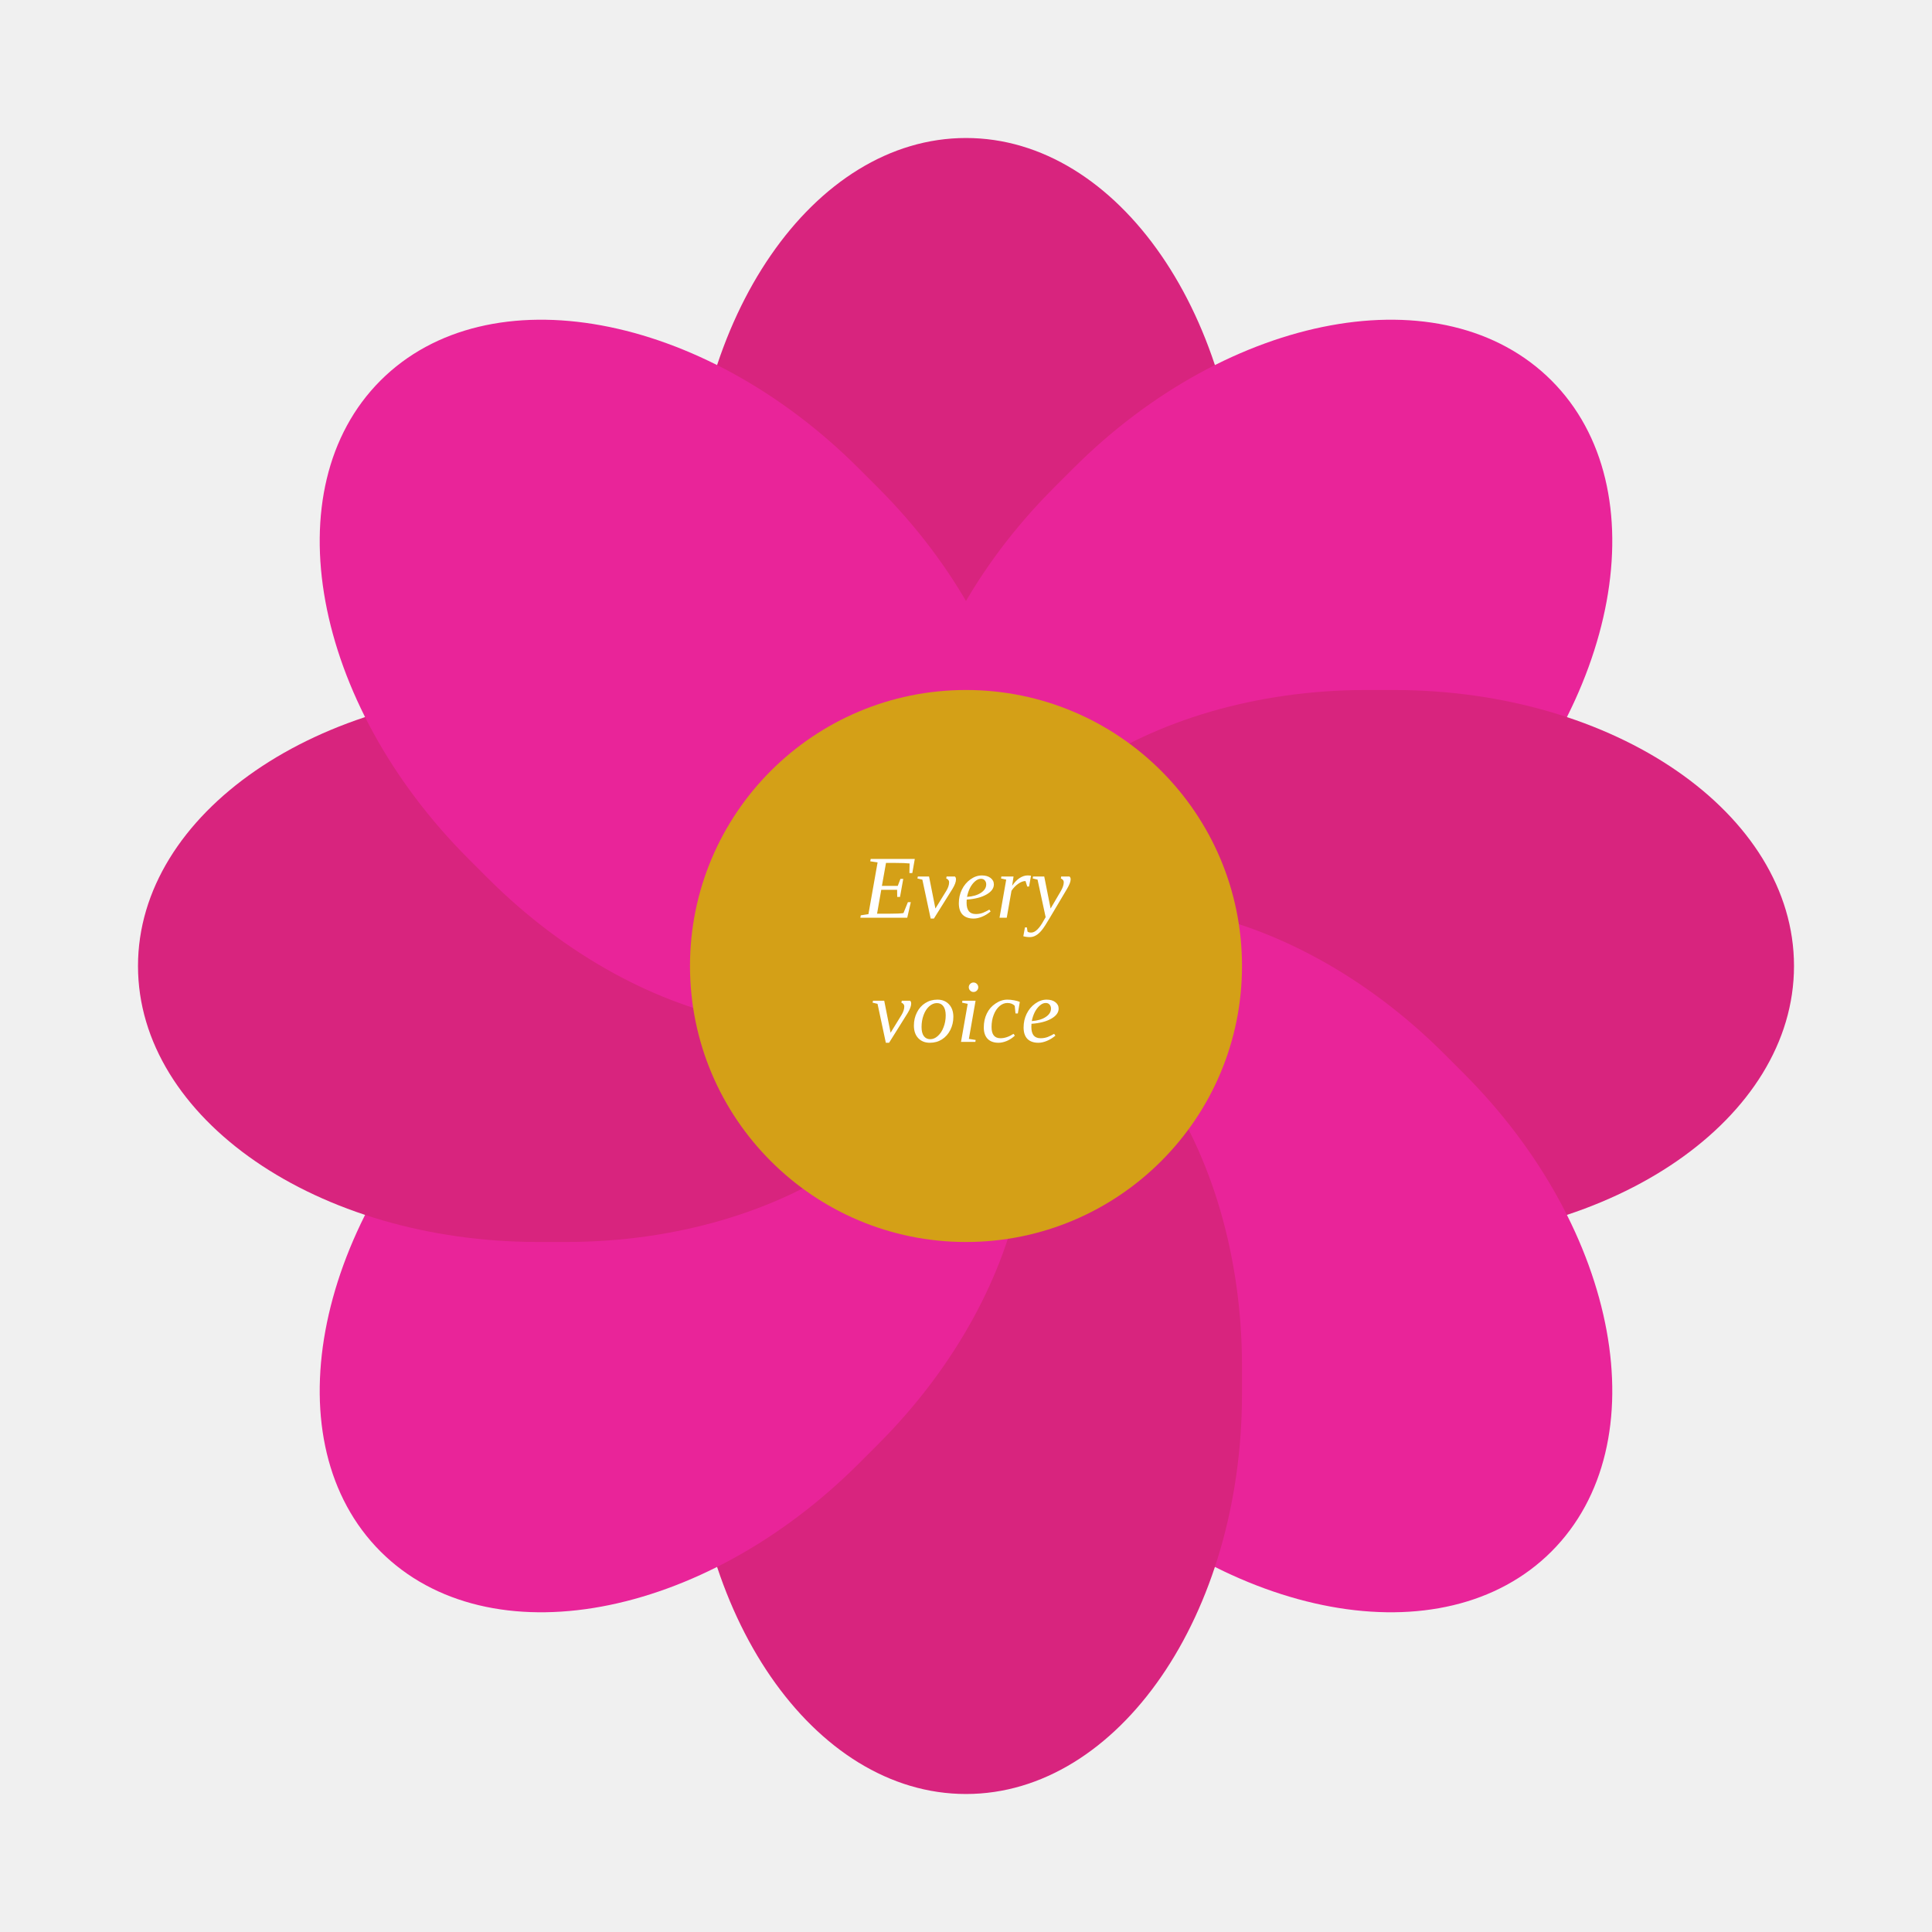
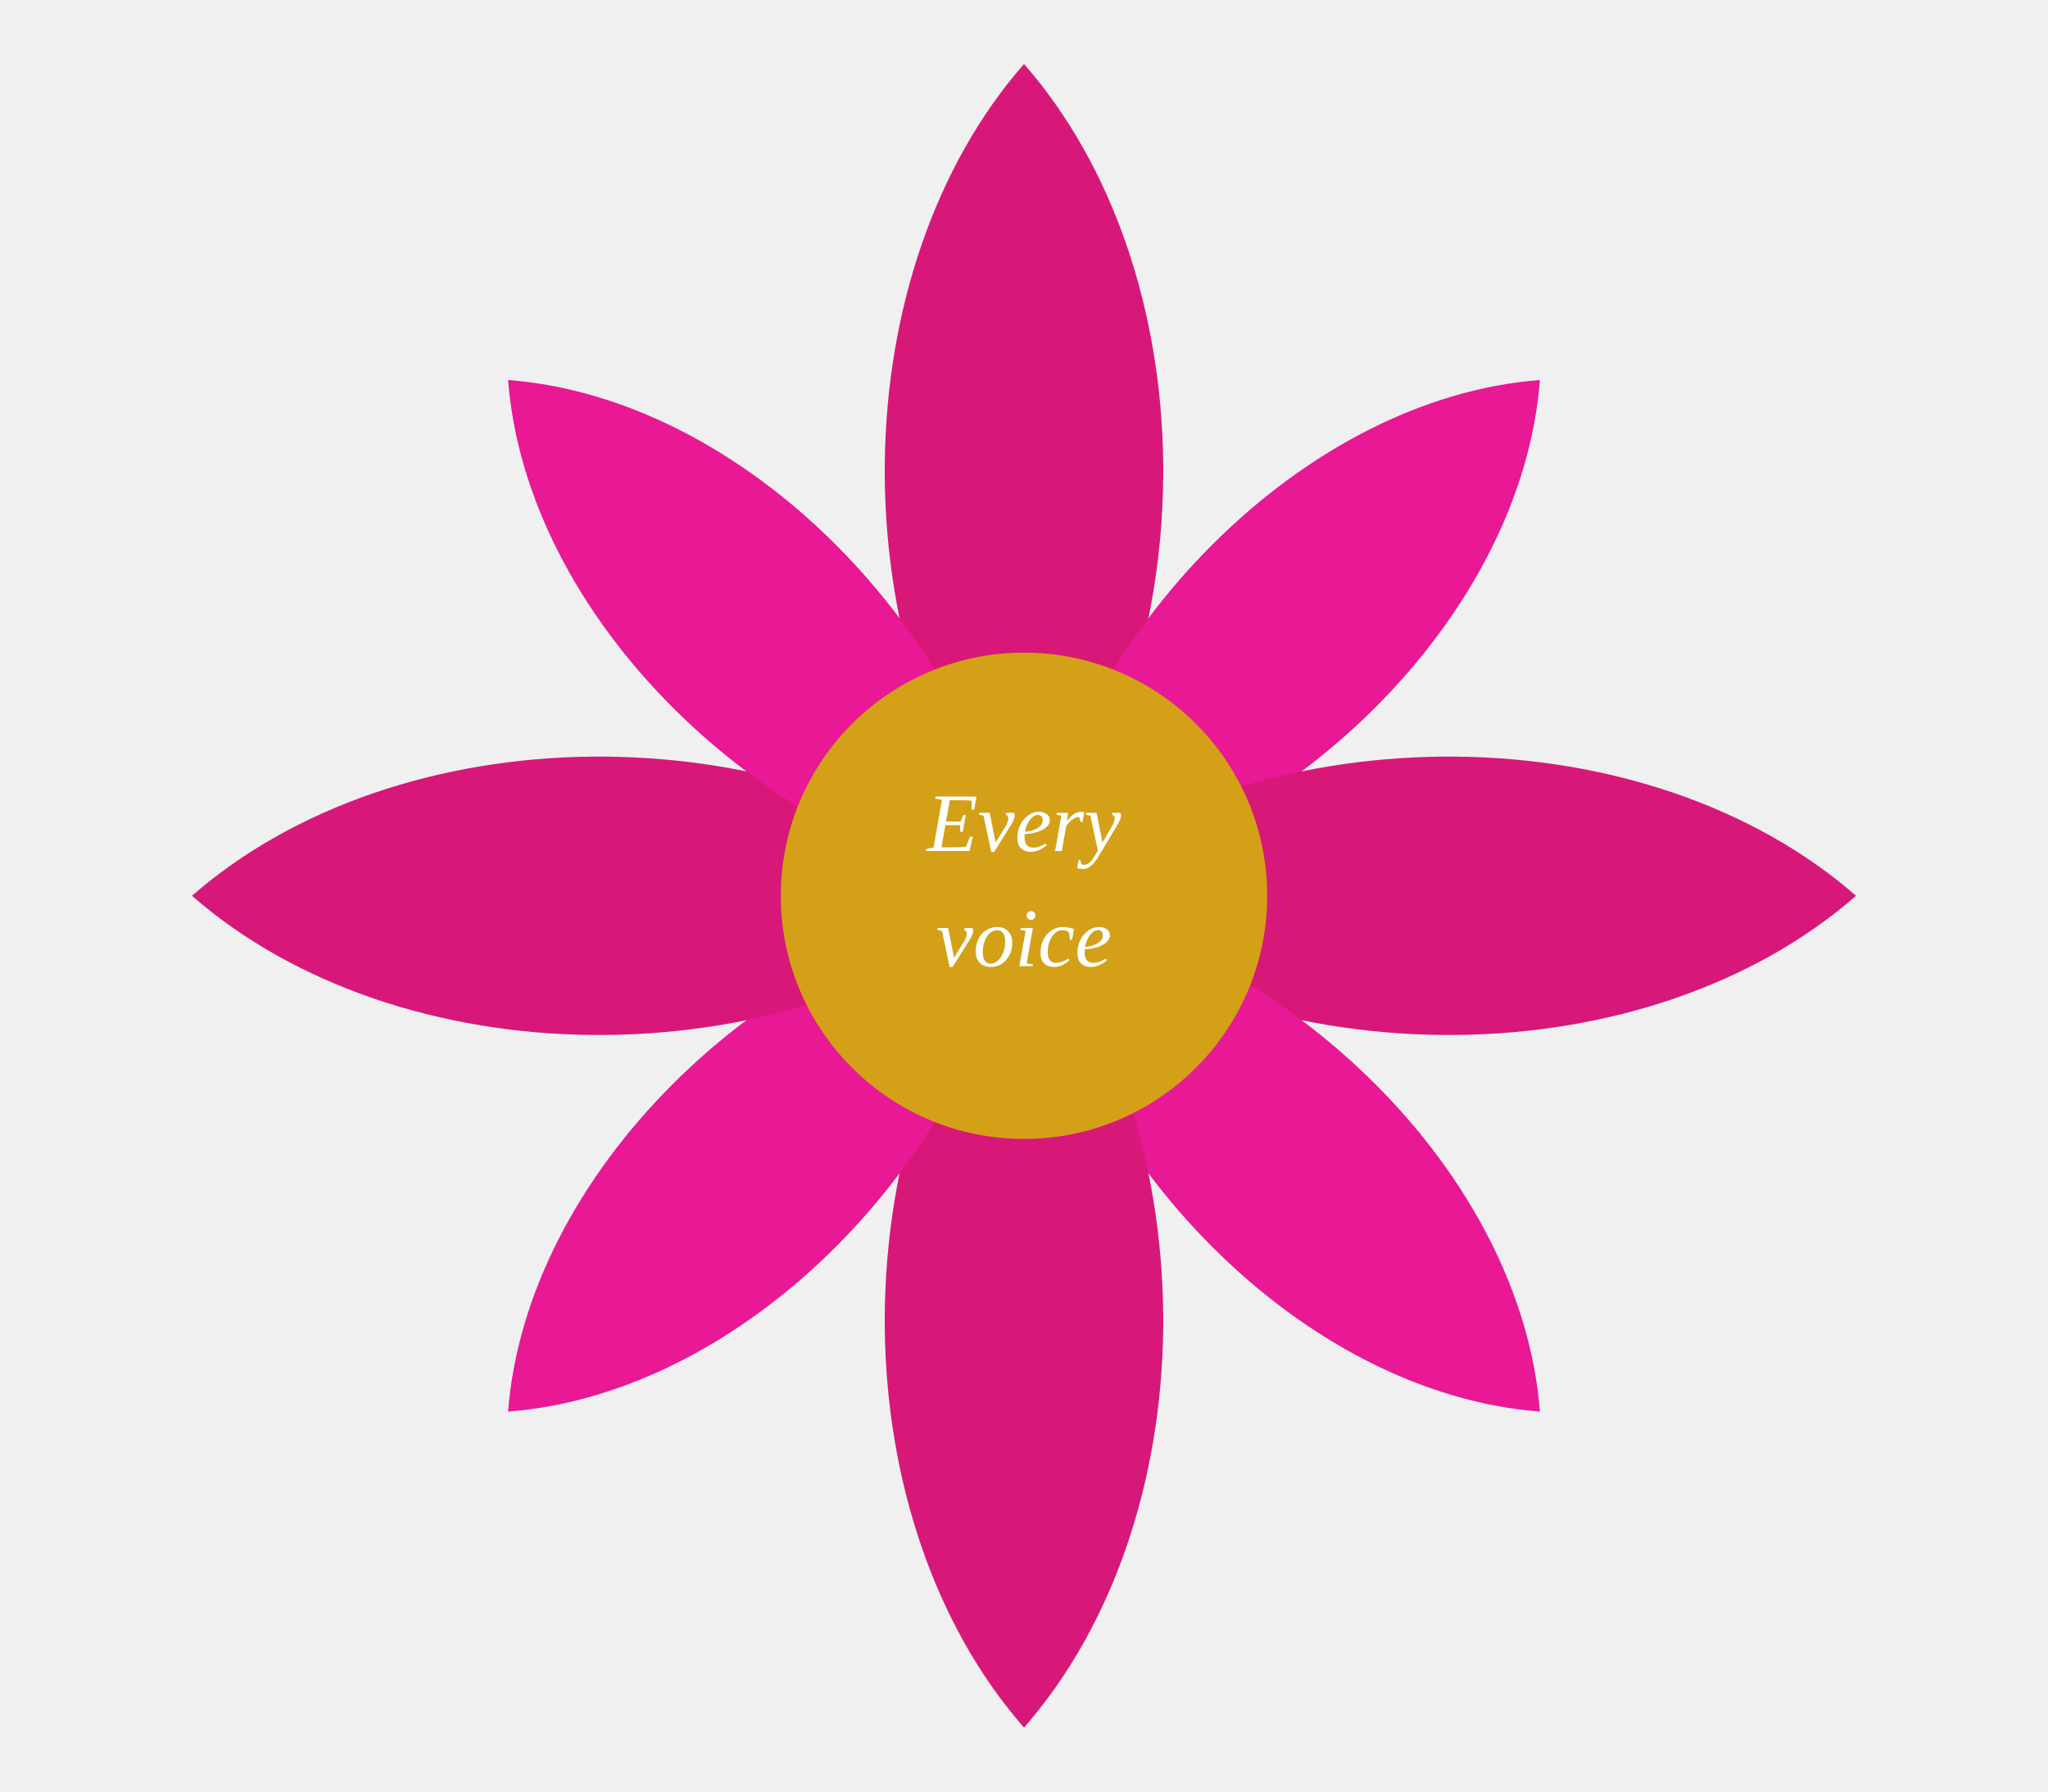
- <svg xmlns="http://www.w3.org/2000/svg" viewBox="0 0 280 280" role="img" aria-labelledby="title desc">
-   <rect x="0" y="0" width="280" height="280" fill="none" />
-   <g opacity="0.85">
-     <rect x="100" y="20" width="80" height="120" rx="40" ry="58" fill="#D4006A" transform="rotate(0 140 140)" />
-     <rect x="100" y="20" width="80" height="120" rx="40" ry="58" fill="#E8008A" transform="rotate(45 140 140)" />
-     <rect x="100" y="20" width="80" height="120" rx="40" ry="58" fill="#D4006A" transform="rotate(90 140 140)" />
-     <rect x="100" y="20" width="80" height="120" rx="40" ry="58" fill="#E8008A" transform="rotate(135 140 140)" />
-     <rect x="100" y="20" width="80" height="120" rx="40" ry="58" fill="#D4006A" transform="rotate(180 140 140)" />
-     <rect x="100" y="20" width="80" height="120" rx="40" ry="58" fill="#E8008A" transform="rotate(225 140 140)" />
-     <rect x="100" y="20" width="80" height="120" rx="40" ry="58" fill="#D4006A" transform="rotate(270 140 140)" />
-     <rect x="100" y="20" width="80" height="120" rx="40" ry="58" fill="#E8008A" transform="rotate(315 140 140)" />
+ <svg xmlns="http://www.w3.org/2000/svg" viewBox="0 0 320 280" role="img" aria-labelledby="title desc">
+   <rect x="0" y="0" width="320" height="280" fill="none" />
+   <defs>
+     <path id="long-petal" d="M160 10 C188 42 190 101 160 140 C130 101 132 42 160 10 Z" />
+     <path id="short-petal" d="M160 26 C184 54 184 105 160 140 C136 105 136 54 160 26 Z" />
+   </defs>
+   <g opacity="0.9">
+     <use href="#long-petal" fill="#D4006A" transform="rotate(0 160 140)" />
+     <use href="#short-petal" fill="#E8008A" transform="rotate(45 160 140)" />
+     <use href="#long-petal" fill="#D4006A" transform="rotate(90 160 140)" />
+     <use href="#short-petal" fill="#E8008A" transform="rotate(135 160 140)" />
+     <use href="#long-petal" fill="#D4006A" transform="rotate(180 160 140)" />
+     <use href="#short-petal" fill="#E8008A" transform="rotate(225 160 140)" />
+     <use href="#long-petal" fill="#D4006A" transform="rotate(270 160 140)" />
+     <use href="#short-petal" fill="#E8008A" transform="rotate(315 160 140)" />
  </g>
-   <circle cx="140" cy="140" r="40" fill="#D4A017" />
-   <text x="140" y="133" text-anchor="middle" fill="#FFFFFF" font-family="Georgia, 'Times New Roman', serif" font-size="13" font-style="italic">Every</text>
-   <text x="140" y="151" text-anchor="middle" fill="#FFFFFF" font-family="Georgia, 'Times New Roman', serif" font-size="13" font-style="italic">voice</text>
+   <circle cx="160" cy="140" r="38" fill="#D4A017" />
+   <text x="160" y="133" text-anchor="middle" fill="#FFFFFF" font-family="Georgia, 'Times New Roman', serif" font-size="13" font-style="italic">Every</text>
+   <text x="160" y="151" text-anchor="middle" fill="#FFFFFF" font-family="Georgia, 'Times New Roman', serif" font-size="13" font-style="italic">voice</text>
</svg>
